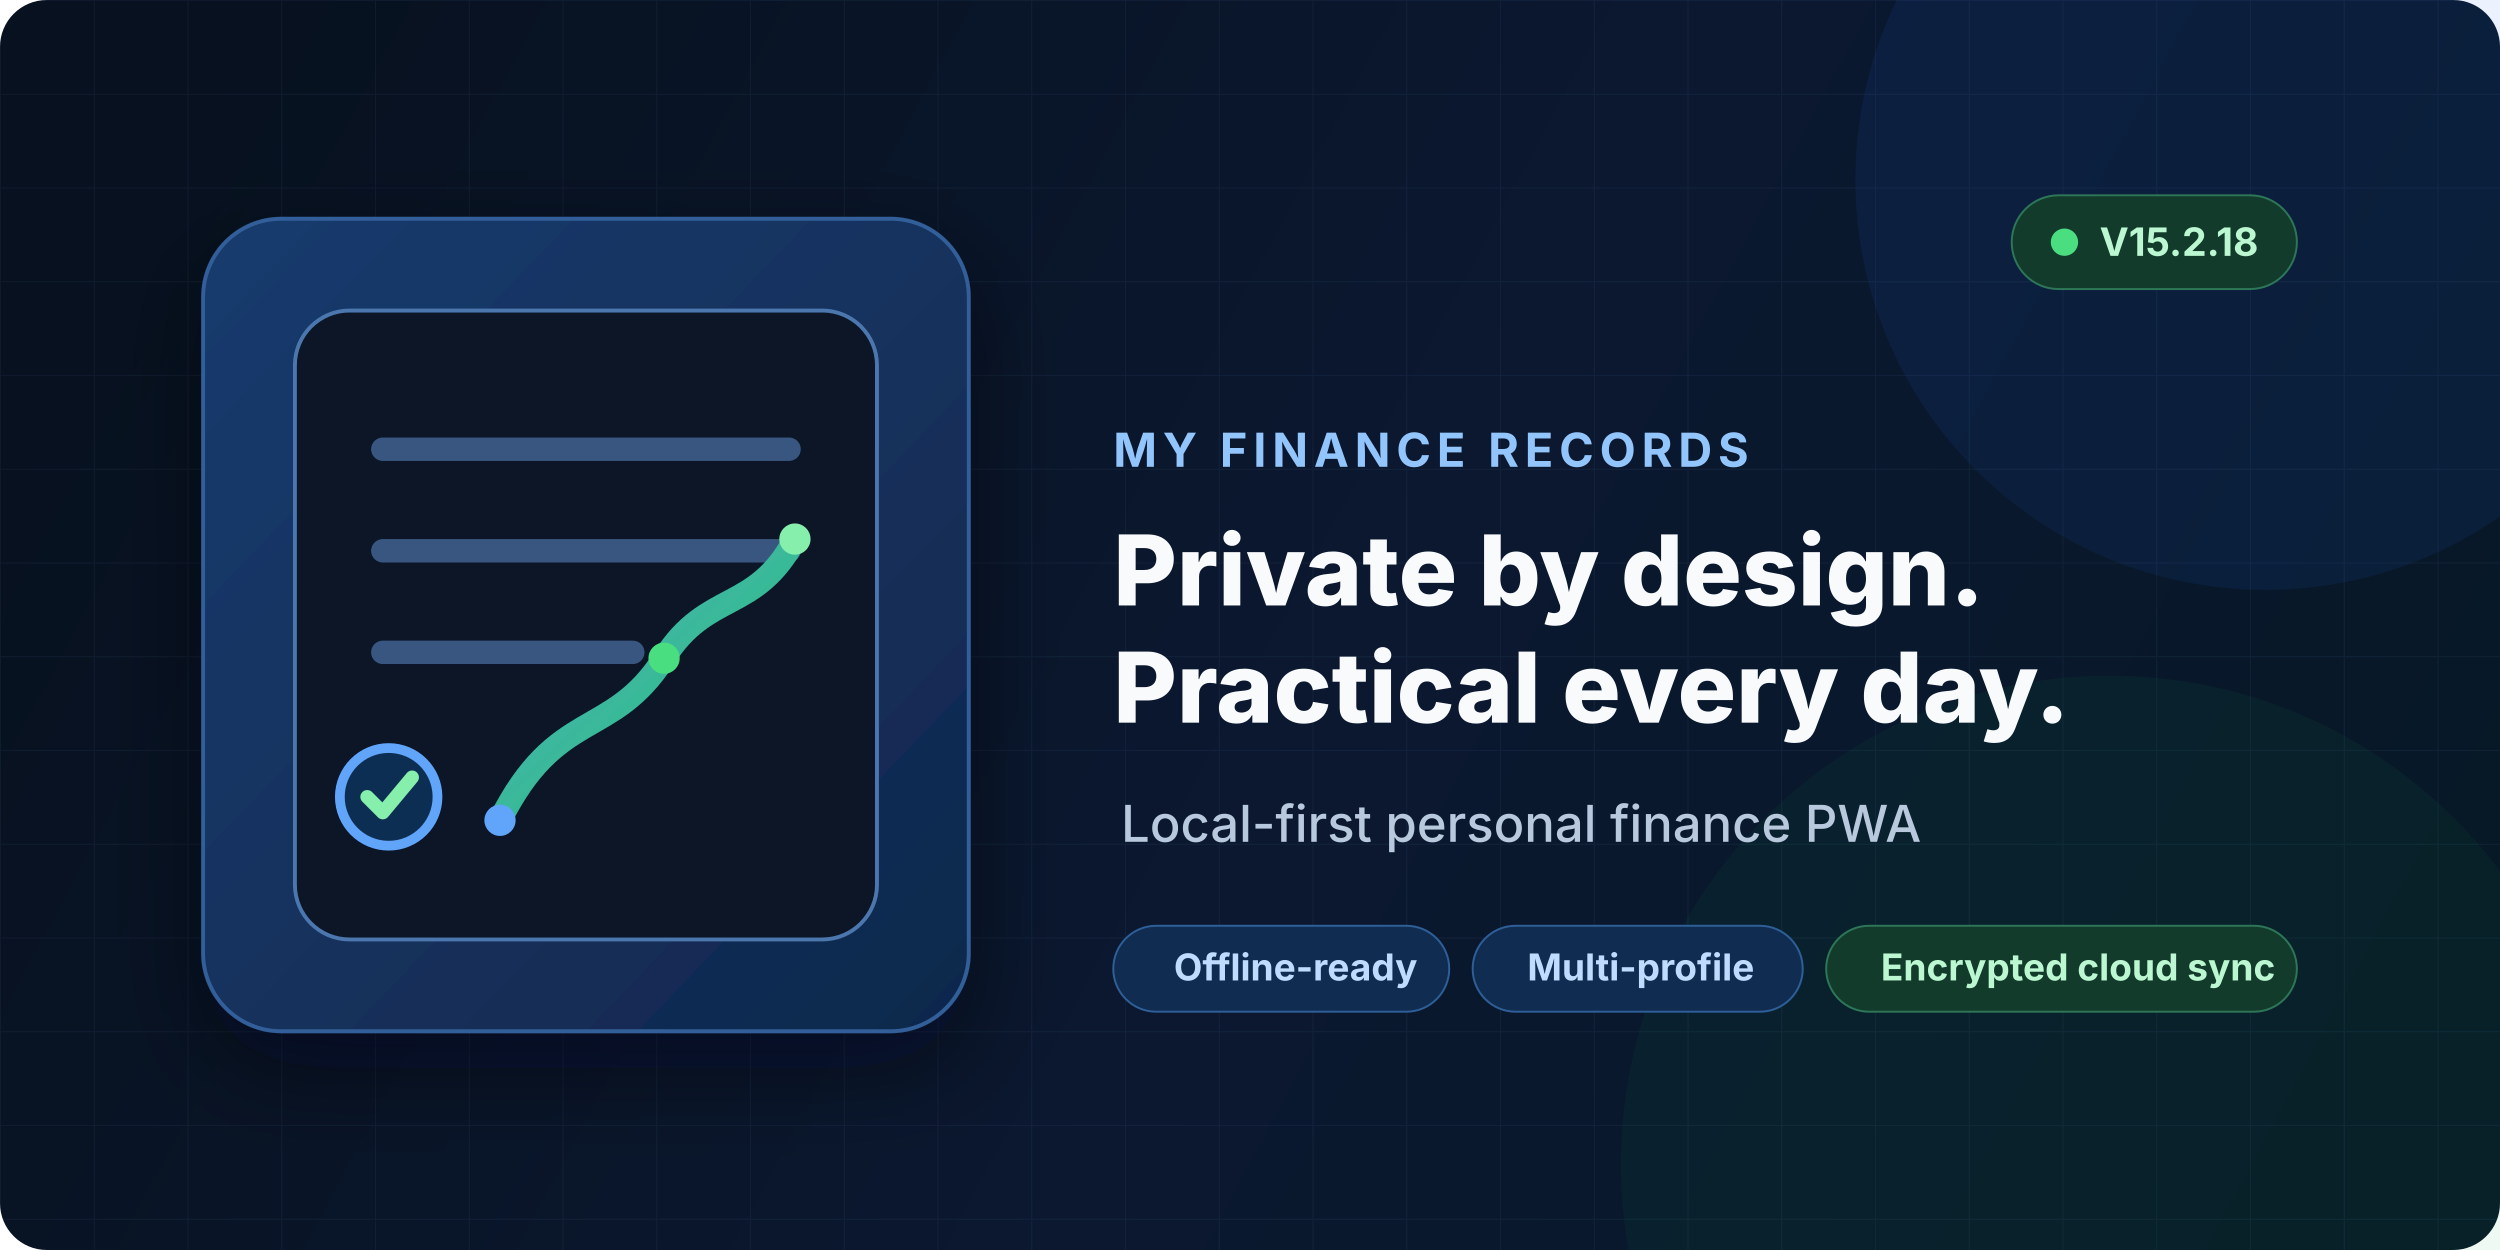
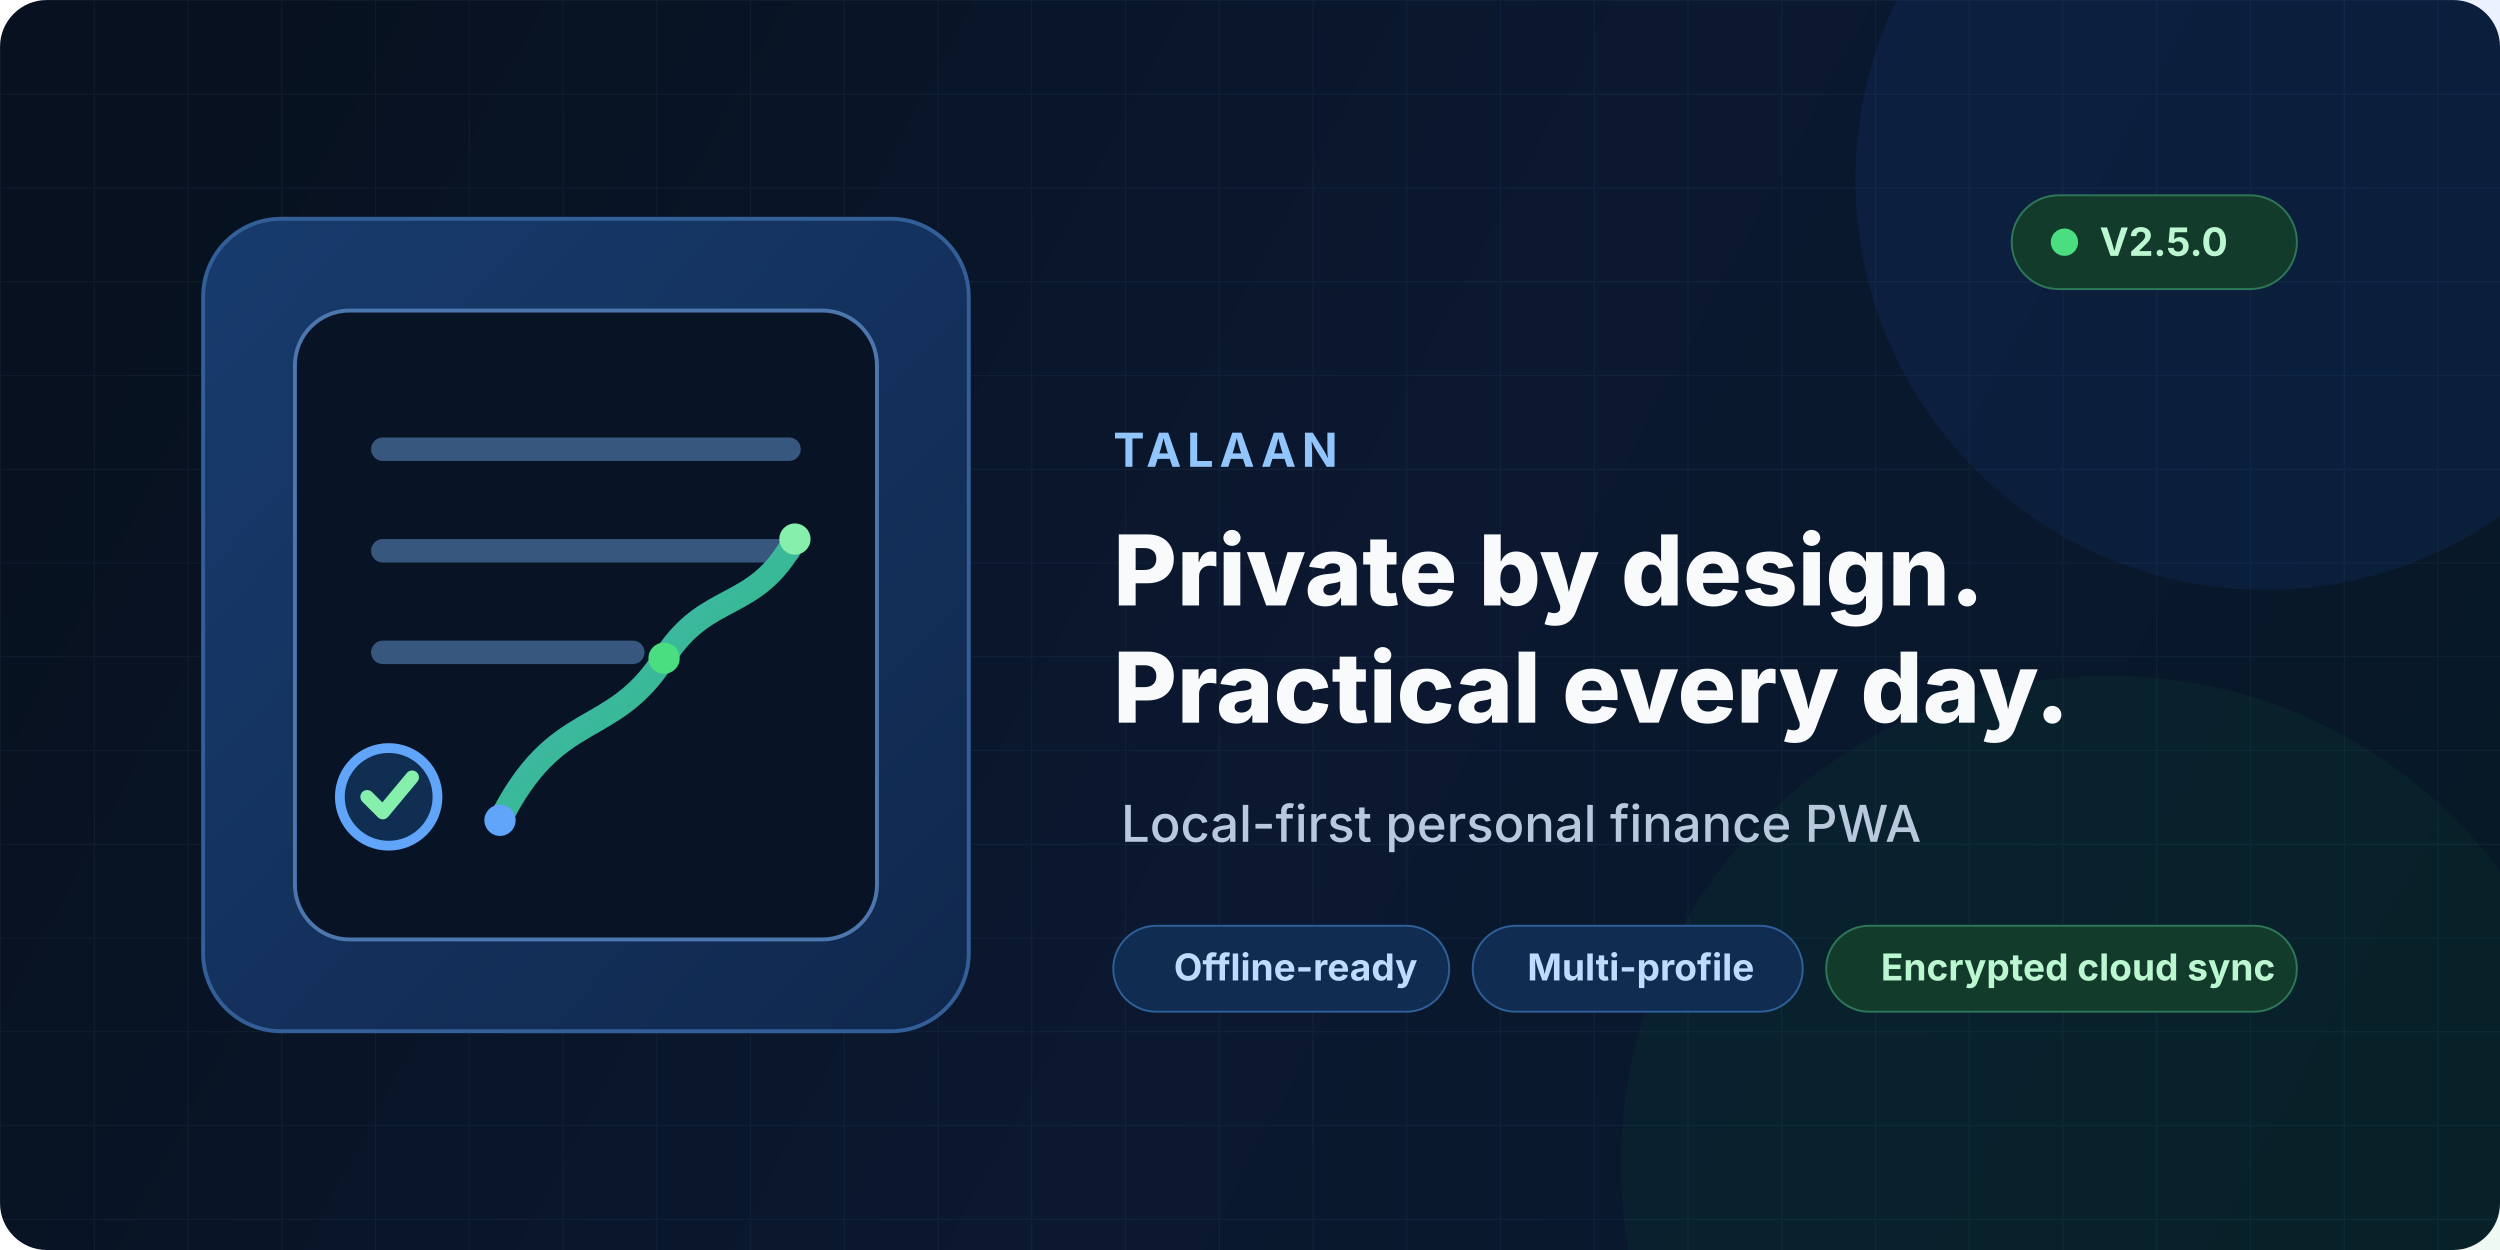
<svg xmlns="http://www.w3.org/2000/svg" width="1280" height="640" viewBox="0 0 1280 640" role="img" aria-labelledby="title description">
  <defs>
    <linearGradient id="background" x1="100" y1="30" x2="1180" y2="610" gradientUnits="userSpaceOnUse">
      <stop stop-color="#07111f" />
      <stop offset="0.55" stop-color="#0b1830" />
      <stop offset="1" stop-color="#071827" />
    </linearGradient>
    <linearGradient id="card" x1="120" y1="145" x2="500" y2="510" gradientUnits="userSpaceOnUse">
      <stop stop-color="#173a6c" />
      <stop offset="1" stop-color="#10284d" />
    </linearGradient>
    <linearGradient id="accent" x1="190" y1="180" x2="430" y2="440" gradientUnits="userSpaceOnUse">
      <stop stop-color="#60a5fa" />
      <stop offset="1" stop-color="#22c55e" />
    </linearGradient>
    <pattern id="grid" width="48" height="48" patternUnits="userSpaceOnUse">
      <path d="M48 0H0V48" fill="none" stroke="#7aa2d6" stroke-opacity="0.07" />
    </pattern>
-     <filter id="shadow" x="-20%" y="-20%" width="140%" height="140%">
-       <feDropShadow dx="0" dy="18" stdDeviation="24" flood-color="#000814" flood-opacity="0.48" />
-     </filter>
  </defs>
  <rect width="1280" height="640" rx="24" fill="url(#background)" />
  <rect width="1280" height="640" rx="24" fill="url(#grid)" />
  <circle cx="1160" cy="92" r="210" fill="#2563eb" opacity="0.09" />
  <circle cx="1080" cy="596" r="250" fill="#16a34a" opacity="0.07" />
-   <g filter="url(#shadow)">
+   <g>
    <rect x="104" y="112" width="392" height="416" rx="40" fill="url(#card)" stroke="#335f99" stroke-width="2" />
    <rect x="151" y="159" width="298" height="322" rx="28" fill="#081426" stroke="#4c77ae" stroke-width="2" />
    <path d="M196 230h208M196 282h208M196 334h128" stroke="#37577f" stroke-width="12" stroke-linecap="round" />
    <circle cx="199" cy="408" r="25" fill="#102e52" stroke="#60a5fa" stroke-width="5" />
    <path d="m188 408 8 8 15-18" fill="none" stroke="#86efac" stroke-width="7" stroke-linecap="round" stroke-linejoin="round" />
    <path d="M256 420c29-58 57-41 84-83 22-35 47-23 67-61" fill="none" stroke="url(#accent)" stroke-width="12" stroke-linecap="round" stroke-linejoin="round" />
    <circle cx="256" cy="420" r="8" fill="#60a5fa" />
    <circle cx="340" cy="337" r="8" fill="#4ade80" />
    <circle cx="407" cy="276" r="8" fill="#86efac" />
  </g>
  <g font-family="Inter, ui-sans-serif, system-ui, -apple-system, BlinkMacSystemFont, 'Segoe UI', sans-serif">
    <rect x="1030" y="100" width="146" height="48" rx="24" fill="#123b2c" stroke="#2e7658" />
    <circle cx="1057" cy="124" r="7" fill="#4ade80" />
-     <text x="1075" y="131" fill="#bbf7d0" font-size="20" font-weight="700">V15.2.18</text>
-     <text x="570" y="239" fill="#93c5fd" font-size="24" font-weight="750" letter-spacing="3">MY FINANCE RECORDS</text>
+     <text x="1075" y="131" fill="#bbf7d0" font-size="20" font-weight="700">V2.5.0</text>
+     <text x="570" y="239" fill="#93c5fd" font-size="24" font-weight="750" letter-spacing="3">TALAAN</text>
    <text x="570" y="310" fill="#f8fafc" font-size="50" font-weight="800">Private by design.</text>
    <text x="570" y="370" fill="#f8fafc" font-size="50" font-weight="800">Practical every day.</text>
    <text x="574" y="431" fill="#b8c8dd" font-size="26" font-weight="500">Local-first personal finance PWA</text>
    <g font-size="19" font-weight="650">
      <rect x="570" y="474" width="172" height="44" rx="22" fill="#102c50" stroke="#2e5f98" />
      <text x="601" y="502" fill="#bfdbfe">Offline-ready</text>
      <rect x="754" y="474" width="169" height="44" rx="22" fill="#102c50" stroke="#2e5f98" />
      <text x="782" y="502" fill="#bfdbfe">Multi-profile</text>
      <rect x="935" y="474" width="241" height="44" rx="22" fill="#123b2c" stroke="#2e7658" />
      <text x="963" y="502" fill="#bbf7d0">Encrypted cloud sync</text>
    </g>
  </g>
</svg>
